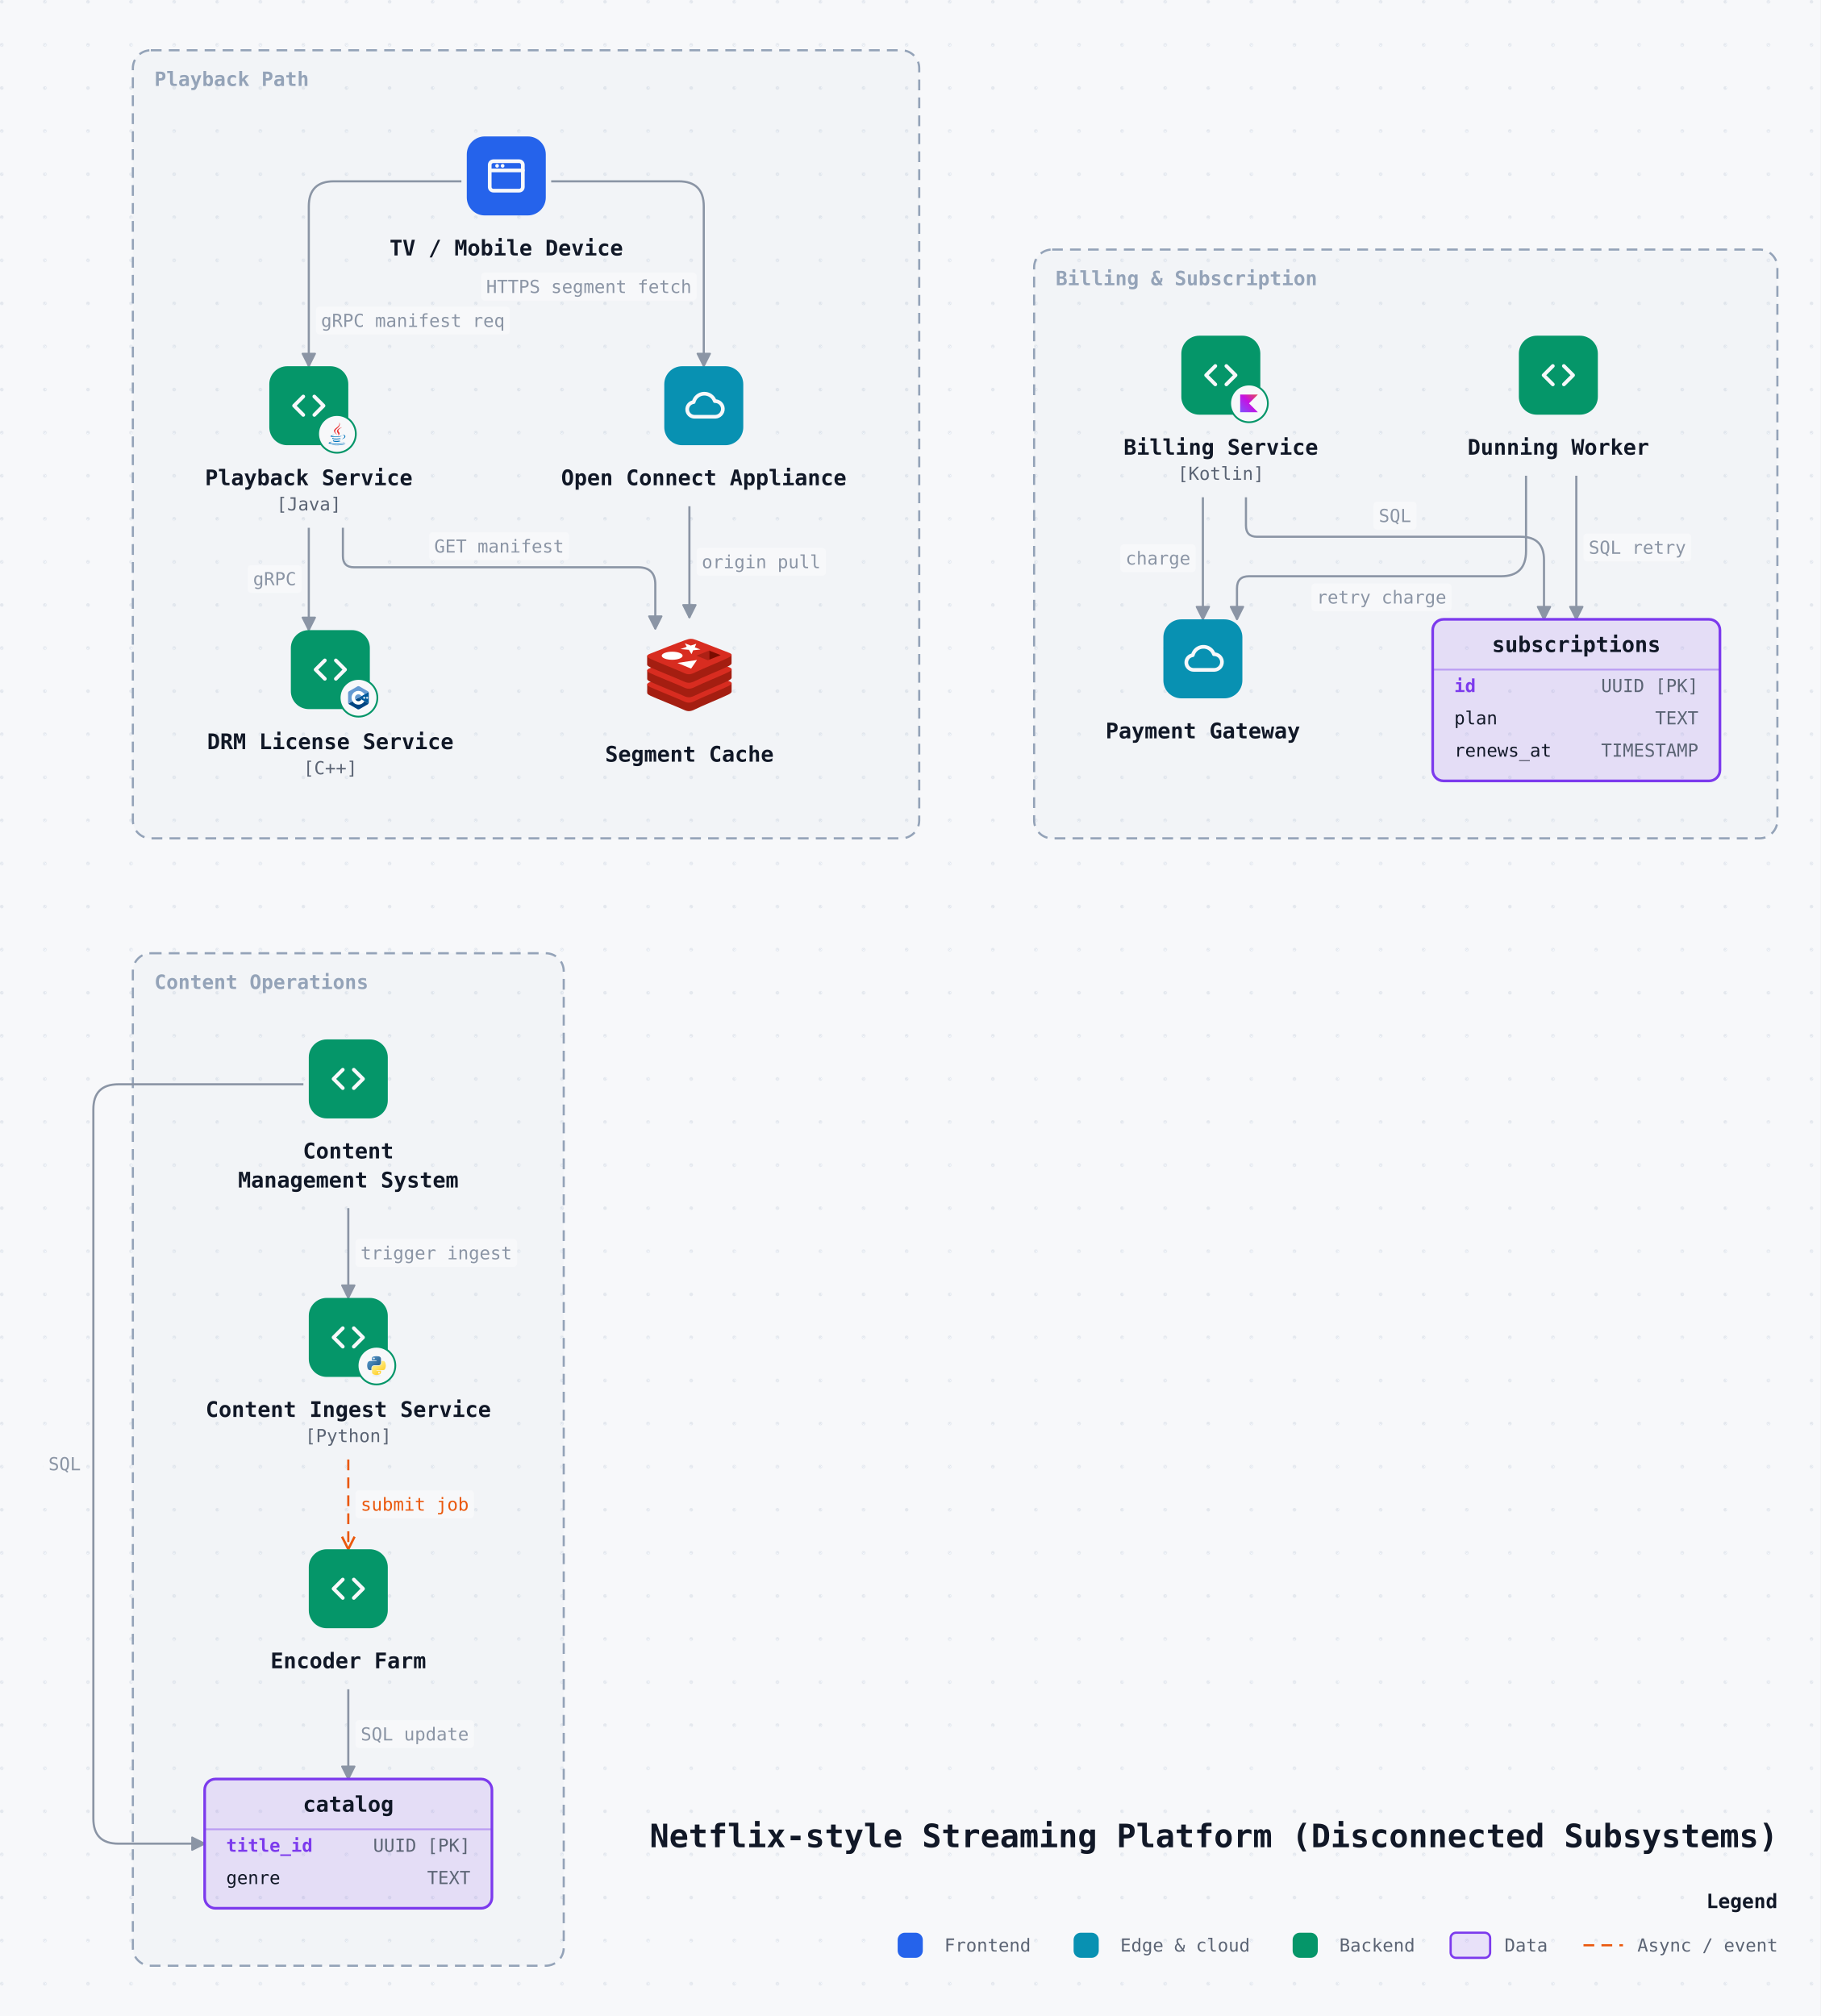
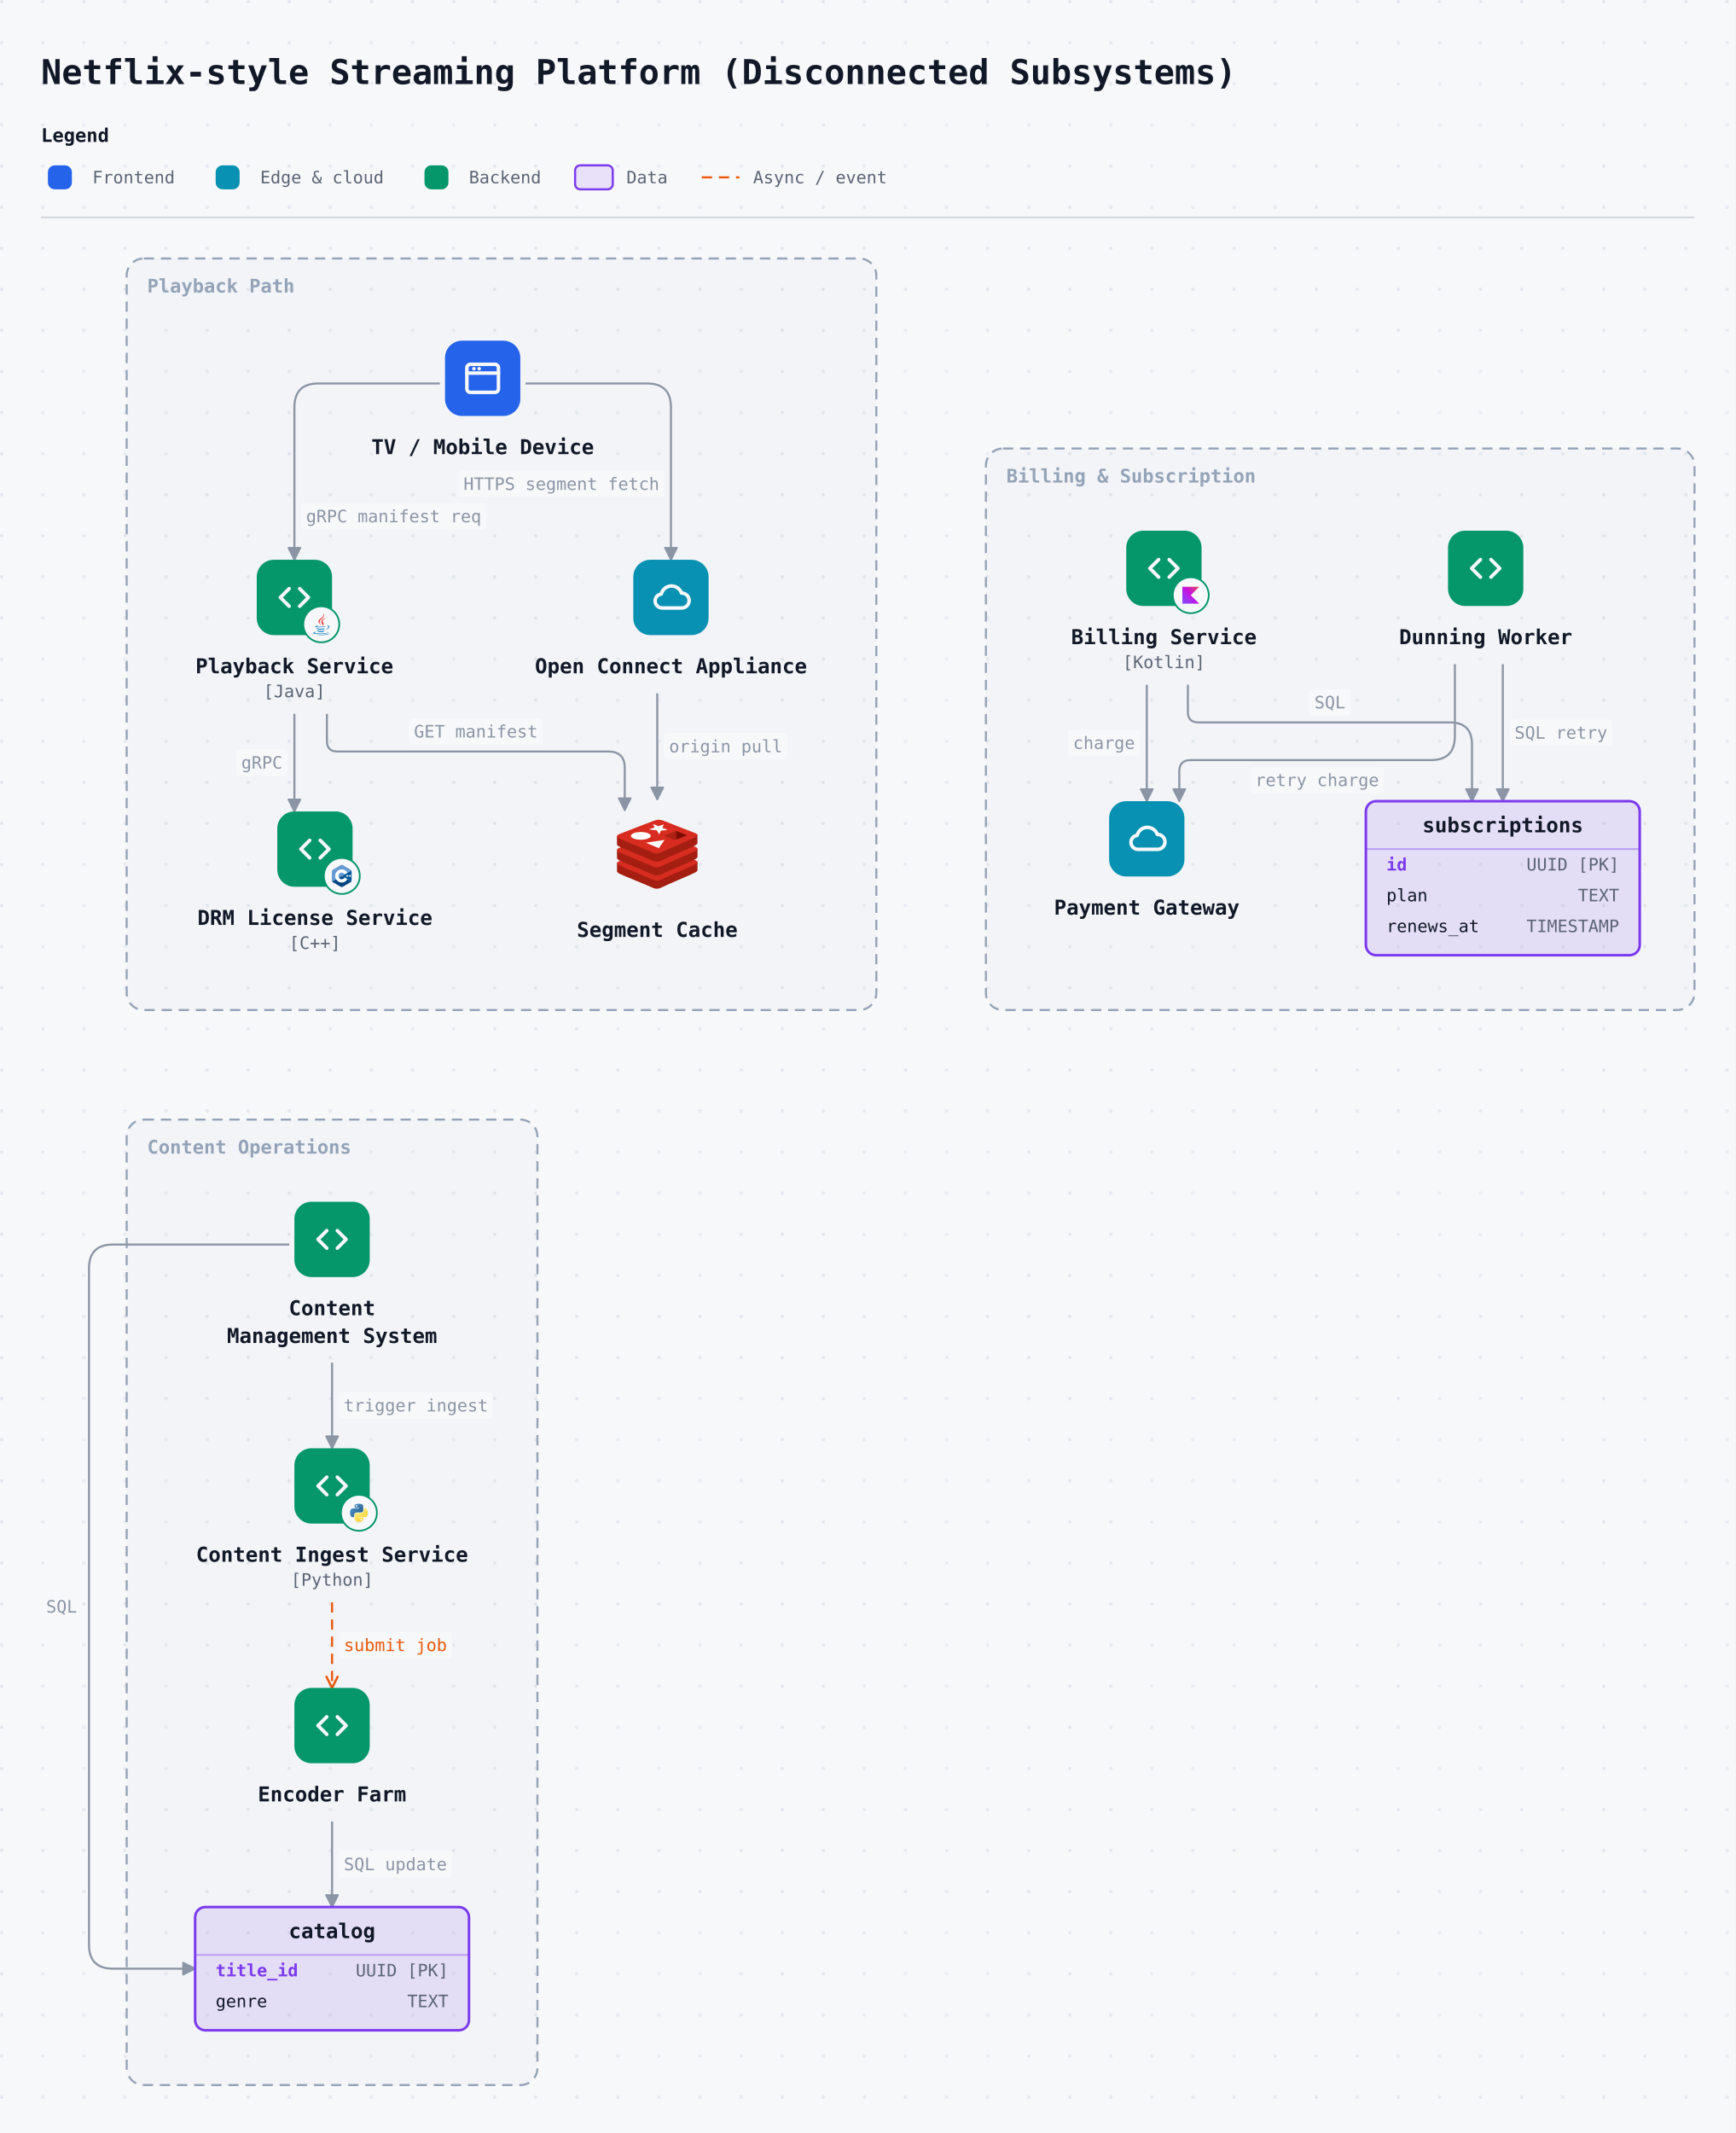
- <svg xmlns="http://www.w3.org/2000/svg" version="1.1" width="1014" height="1123" viewBox="0 0 1014 1123" font-family="JetBrains Mono, ui-monospace, SFMono-Regular, Menlo, Consolas, monospace">
+ <svg xmlns="http://www.w3.org/2000/svg" version="1.1" width="1014" height="1246" viewBox="0 0 1014 1246" font-family="JetBrains Mono, ui-monospace, SFMono-Regular, Menlo, Consolas, monospace">
  <defs>
    <pattern id="canvas-grid" width="24" height="24" patternUnits="userSpaceOnUse">
      <circle cx="1" cy="1" r="1" fill="#e3e7ed" />
    </pattern>
    <marker id="marker-arrow-0" viewBox="-1 -1 9 9" refX="7" refY="3.5" markerWidth="9" markerHeight="9" markerUnits="userSpaceOnUse" orient="auto-start-reverse">
      <path d="M0 0 L7 3.5 L0 7 Z" fill="#8b95a5" stroke="#8b95a5" stroke-width="1" stroke-linejoin="round" />
    </marker>
    <marker id="marker-open-1" viewBox="-1 -1 9 9" refX="7" refY="3.5" markerWidth="9" markerHeight="9" markerUnits="userSpaceOnUse" orient="auto-start-reverse">
      <path d="M0 0 L7 3.5 L0 7" fill="none" stroke="#ea580c" stroke-width="1.3" stroke-linejoin="round" />
    </marker>
  </defs>
  <rect width="100%" height="100%" fill="#f7f8fa" />
  <rect width="100%" height="100%" fill="url(#canvas-grid)" />
-   <text x="990.4" y="1029.0" text-anchor="end" font-size="18" font-weight="bold" fill="#111827">Netflix-style Streaming Platform (Disconnected Subsystems)</text>
-   <rect x="74.0" y="28.0" width="438.0" height="439.0" rx="10.0" fill="#94a3b8" fill-opacity="0.050" stroke="#94a3b8" stroke-width="1.2" stroke-dasharray="6 4" />
-   <text x="86.0" y="47.9" font-size="11" font-weight="bold" fill="#94a3b8">Playback Path</text>
-   <rect x="576.0" y="139.0" width="414.0" height="328.0" rx="10.0" fill="#94a3b8" fill-opacity="0.050" stroke="#94a3b8" stroke-width="1.2" stroke-dasharray="6 4" />
-   <text x="588.0" y="158.9" font-size="11" font-weight="bold" fill="#94a3b8">Billing &amp; Subscription</text>
-   <rect x="74.0" y="531.0" width="240.0" height="564.0" rx="10.0" fill="#94a3b8" fill-opacity="0.050" stroke="#94a3b8" stroke-width="1.2" stroke-dasharray="6 4" />
-   <text x="86.0" y="550.9" font-size="11" font-weight="bold" fill="#94a3b8">Content Operations</text>
-   <path d="M 307.0 101.0 L 378.0 101.0 Q 392.0 101.0 392.0 115.0 L 392.0 204.0" fill="none" stroke="#8b95a5" stroke-width="1.2" marker-end="url(#marker-arrow-0)" />
-   <path d="M 257.0 101.0 L 186.0 101.0 Q 172.0 101.0 172.0 115.0 L 172.0 204.0" fill="none" stroke="#8b95a5" stroke-width="1.2" marker-end="url(#marker-arrow-0)" />
-   <path d="M 172.0 294.0 L 172.0 351.0" fill="none" stroke="#8b95a5" stroke-width="1.2" marker-end="url(#marker-arrow-0)" />
-   <path d="M 191.0 294.0 L 191.0 309.8 Q 191.0 316.0 197.2 316.0 L 355.4 316.0 Q 365.0 316.0 365.0 325.6 L 365.0 350.3" fill="none" stroke="#8b95a5" stroke-width="1.2" marker-end="url(#marker-arrow-0)" />
-   <path d="M 384.0 282.0 L 384.0 344.0" fill="none" stroke="#8b95a5" stroke-width="1.2" marker-end="url(#marker-arrow-0)" />
-   <path d="M 670.0 277.0 L 670.0 345.0" fill="none" stroke="#8b95a5" stroke-width="1.2" marker-end="url(#marker-arrow-0)" />
-   <path d="M 694.0 277.0 L 694.0 292.8 Q 694.0 299.0 700.2 299.0 L 847.1 299.0 Q 860.0 299.0 860.0 311.9 L 860.0 345.0" fill="none" stroke="#8b95a5" stroke-width="1.2" marker-end="url(#marker-arrow-0)" />
-   <path d="M 878.0 265.0 L 878.0 345.0" fill="none" stroke="#8b95a5" stroke-width="1.2" marker-end="url(#marker-arrow-0)" />
-   <path d="M 850.0 265.0 L 850.0 307.0 Q 850.0 321.0 836.0 321.0 L 695.7 321.0 Q 689.0 321.0 689.0 327.7 L 689.0 345.0" fill="none" stroke="#8b95a5" stroke-width="1.2" marker-end="url(#marker-arrow-0)" />
-   <path d="M 194.0 813.0 L 194.0 863.0" fill="none" stroke="#ea580c" stroke-width="1.2" stroke-dasharray="6 4" marker-end="url(#marker-open-1)" />
-   <path d="M 194.0 941.0 L 194.0 991.0" fill="none" stroke="#8b95a5" stroke-width="1.2" marker-end="url(#marker-arrow-0)" />
-   <path d="M 169.0 604.0 L 66.0 604.0 Q 52.0 604.0 52.0 618.0 L 52.0 1013.0 Q 52.0 1027.0 66.0 1027.0 L 114.0 1027.0" fill="none" stroke="#8b95a5" stroke-width="1.2" marker-end="url(#marker-arrow-0)" />
-   <path d="M 194.0 673.0 L 194.0 723.0" fill="none" stroke="#8b95a5" stroke-width="1.2" marker-end="url(#marker-arrow-0)" />
-   <rect x="260.0" y="76.0" width="44.0" height="44.0" rx="10.0" fill="#2563eb" />
-   <svg class="node-tech-icon" x="269.7" y="85.7" width="24.6" height="24.6" viewBox="0 0 24 24" preserveAspectRatio="xMidYMid meet">
+   <text x="24.0" y="49.1" text-anchor="start" font-size="20" font-weight="bold" fill="#111827">Netflix-style Streaming Platform (Disconnected Subsystems)</text>
+   <rect x="74.0" y="151.0" width="438.0" height="439.0" rx="10.0" fill="#94a3b8" fill-opacity="0.050" stroke="#94a3b8" stroke-width="1.2" stroke-dasharray="6 4" />
+   <text x="86.0" y="170.9" font-size="11" font-weight="bold" fill="#94a3b8">Playback Path</text>
+   <rect x="576.0" y="262.0" width="414.0" height="328.0" rx="10.0" fill="#94a3b8" fill-opacity="0.050" stroke="#94a3b8" stroke-width="1.2" stroke-dasharray="6 4" />
+   <text x="588.0" y="281.9" font-size="11" font-weight="bold" fill="#94a3b8">Billing &amp; Subscription</text>
+   <rect x="74.0" y="654.0" width="240.0" height="564.0" rx="10.0" fill="#94a3b8" fill-opacity="0.050" stroke="#94a3b8" stroke-width="1.2" stroke-dasharray="6 4" />
+   <text x="86.0" y="673.9" font-size="11" font-weight="bold" fill="#94a3b8">Content Operations</text>
+   <path d="M 307.0 224.0 L 378.0 224.0 Q 392.0 224.0 392.0 238.0 L 392.0 327.0" fill="none" stroke="#8b95a5" stroke-width="1.2" marker-end="url(#marker-arrow-0)" />
+   <path d="M 257.0 224.0 L 186.0 224.0 Q 172.0 224.0 172.0 238.0 L 172.0 327.0" fill="none" stroke="#8b95a5" stroke-width="1.2" marker-end="url(#marker-arrow-0)" />
+   <path d="M 172.0 417.0 L 172.0 474.0" fill="none" stroke="#8b95a5" stroke-width="1.2" marker-end="url(#marker-arrow-0)" />
+   <path d="M 191.0 417.0 L 191.0 432.8 Q 191.0 439.0 197.2 439.0 L 355.4 439.0 Q 365.0 439.0 365.0 448.6 L 365.0 473.3" fill="none" stroke="#8b95a5" stroke-width="1.2" marker-end="url(#marker-arrow-0)" />
+   <path d="M 384.0 405.0 L 384.0 467.0" fill="none" stroke="#8b95a5" stroke-width="1.2" marker-end="url(#marker-arrow-0)" />
+   <path d="M 670.0 400.0 L 670.0 468.0" fill="none" stroke="#8b95a5" stroke-width="1.2" marker-end="url(#marker-arrow-0)" />
+   <path d="M 694.0 400.0 L 694.0 415.8 Q 694.0 422.0 700.2 422.0 L 847.1 422.0 Q 860.0 422.0 860.0 434.9 L 860.0 468.0" fill="none" stroke="#8b95a5" stroke-width="1.2" marker-end="url(#marker-arrow-0)" />
+   <path d="M 878.0 388.0 L 878.0 468.0" fill="none" stroke="#8b95a5" stroke-width="1.2" marker-end="url(#marker-arrow-0)" />
+   <path d="M 850.0 388.0 L 850.0 430.0 Q 850.0 444.0 836.0 444.0 L 695.7 444.0 Q 689.0 444.0 689.0 450.7 L 689.0 468.0" fill="none" stroke="#8b95a5" stroke-width="1.2" marker-end="url(#marker-arrow-0)" />
+   <path d="M 194.0 936.0 L 194.0 986.0" fill="none" stroke="#ea580c" stroke-width="1.2" stroke-dasharray="6 4" marker-end="url(#marker-open-1)" />
+   <path d="M 194.0 1064.0 L 194.0 1114.0" fill="none" stroke="#8b95a5" stroke-width="1.2" marker-end="url(#marker-arrow-0)" />
+   <path d="M 169.0 727.0 L 66.0 727.0 Q 52.0 727.0 52.0 741.0 L 52.0 1136.0 Q 52.0 1150.0 66.0 1150.0 L 114.0 1150.0" fill="none" stroke="#8b95a5" stroke-width="1.2" marker-end="url(#marker-arrow-0)" />
+   <path d="M 194.0 796.0 L 194.0 846.0" fill="none" stroke="#8b95a5" stroke-width="1.2" marker-end="url(#marker-arrow-0)" />
+   <rect x="260.0" y="199.0" width="44.0" height="44.0" rx="10.0" fill="#2563eb" />
+   <svg class="node-tech-icon" x="269.7" y="208.7" width="24.6" height="24.6" viewBox="0 0 24 24" preserveAspectRatio="xMidYMid meet">
    <g fill="none" stroke-width="2" stroke-linecap="round" stroke-linejoin="round" stroke="#f7f8fa">
      <rect x="3" y="4" width="18" height="16" rx="2" />
      <path d="M3 9h18M7 6.5h.01M10 6.5h.01" />
    </g>
  </svg>
-   <text x="282.0" y="142.3" text-anchor="middle" font-size="12" font-weight="bold" fill="#111827">
+   <text x="282.0" y="265.3" text-anchor="middle" font-size="12" font-weight="bold" fill="#111827">
    <tspan>TV / Mobile Device</tspan>
  </text>
-   <rect x="370.0" y="204.0" width="44.0" height="44.0" rx="10.0" fill="#0891b2" />
-   <svg class="node-tech-icon" x="379.7" y="213.7" width="24.6" height="24.6" viewBox="0 0 24 24" preserveAspectRatio="xMidYMid meet">
+   <rect x="370.0" y="327.0" width="44.0" height="44.0" rx="10.0" fill="#0891b2" />
+   <svg class="node-tech-icon" x="379.7" y="336.7" width="24.6" height="24.6" viewBox="0 0 24 24" preserveAspectRatio="xMidYMid meet">
    <g fill="none" stroke-width="2" stroke-linecap="round" stroke-linejoin="round" stroke="#f7f8fa">
      <path d="M7 18a4 4 0 0 1-.5-7.97A6 6 0 0 1 18 9.5a4.25 4.25 0 0 1 .25 8.5H7z" />
    </g>
  </svg>
-   <text x="392.0" y="270.3" text-anchor="middle" font-size="12" font-weight="bold" fill="#111827">
+   <text x="392.0" y="393.3" text-anchor="middle" font-size="12" font-weight="bold" fill="#111827">
    <tspan>Open Connect Appliance</tspan>
  </text>
-   <rect x="150.0" y="204.0" width="44.0" height="44.0" rx="10.0" fill="#059669" />
-   <svg class="node-tech-icon" x="159.7" y="213.7" width="24.6" height="24.6" viewBox="0 0 24 24" preserveAspectRatio="xMidYMid meet">
-     <g fill="none" stroke-width="2" stroke-linecap="round" stroke-linejoin="round" stroke="#f7f8fa">
-       <path d="M9 7l-5 5 5 5M15 7l5 5-5 5" />
-     </g>
-   </svg>
-   <circle cx="187.7" cy="241.7" r="10.5" fill="#f7f8fa" stroke="#059669" stroke-width="1" />
-   <svg class="node-tech-icon" x="181.2" y="235.2" width="13.0" height="13.0" viewBox="0 0 128 128" preserveAspectRatio="xMidYMid meet">
+   <rect x="150.0" y="327.0" width="44.0" height="44.0" rx="10.0" fill="#059669" />
+   <svg class="node-tech-icon" x="159.7" y="336.7" width="24.6" height="24.6" viewBox="0 0 24 24" preserveAspectRatio="xMidYMid meet">
+     <g fill="none" stroke-width="2" stroke-linecap="round" stroke-linejoin="round" stroke="#f7f8fa">
+       <path d="M9 7l-5 5 5 5M15 7l5 5-5 5" />
+     </g>
+   </svg>
+   <circle cx="187.7" cy="364.7" r="10.5" fill="#f7f8fa" stroke="#059669" stroke-width="1" />
+   <svg class="node-tech-icon" x="181.2" y="358.2" width="13.0" height="13.0" viewBox="0 0 128 128" preserveAspectRatio="xMidYMid meet">
    <path fill="#0074BD" d="M47.617 98.12s-4.767 2.774 3.397 3.71c9.892 1.13 14.947.968 25.845-1.092 0 0 2.871 1.795 6.873 3.351-24.439 10.47-55.308-.607-36.115-5.969zm-2.988-13.665s-5.348 3.959 2.823 4.805c10.567 1.091 18.91 1.18 33.354-1.6 0 0 1.993 2.025 5.132 3.131-29.542 8.64-62.446.68-41.309-6.336z" />
    <path fill="#EA2D2E" d="M69.802 61.271c6.025 6.935-1.58 13.17-1.58 13.17s15.289-7.891 8.269-17.777c-6.559-9.215-11.587-13.792 15.635-29.58 0 .001-42.731 10.67-22.324 34.187z" />
    <path fill="#0074BD" d="M102.123 108.229s3.529 2.91-3.888 5.159c-14.102 4.272-58.706 5.56-71.094.171-4.451-1.938 3.899-4.625 6.526-5.192 2.739-.593 4.303-.485 4.303-.485-4.953-3.487-32.013 6.85-13.743 9.815 49.821 8.076 90.817-3.637 77.896-9.468zM49.912 70.294s-22.686 5.389-8.033 7.348c6.188.828 18.518.638 30.011-.326 9.39-.789 18.813-2.474 18.813-2.474s-3.308 1.419-5.704 3.053c-23.042 6.061-67.544 3.238-54.731-2.958 10.832-5.239 19.644-4.643 19.644-4.643zm40.697 22.747c23.421-12.167 12.591-23.86 5.032-22.285-1.848.385-2.677.72-2.677.72s.688-1.079 2-1.543c14.953-5.255 26.451 15.503-4.823 23.725 0-.002.359-.327.468-.617z" />
    <path fill="#EA2D2E" d="M76.491 1.587S89.459 14.563 64.188 34.51c-20.266 16.006-4.621 25.13-.007 35.559-11.831-10.673-20.509-20.07-14.688-28.815C58.041 28.42 81.722 22.195 76.491 1.587z" />
    <path fill="#0074BD" d="M52.214 126.021c22.476 1.437 57-.8 57.817-11.436 0 0-1.571 4.032-18.577 7.231-19.186 3.612-42.854 3.191-56.887.874 0 .001 2.875 2.381 17.647 3.331z" />
  </svg>
-   <text x="172.0" y="270.3" text-anchor="middle" font-size="12" font-weight="bold" fill="#111827">
+   <text x="172.0" y="393.3" text-anchor="middle" font-size="12" font-weight="bold" fill="#111827">
    <tspan>Playback Service</tspan>
  </text>
-   <text x="172.0" y="284.3" text-anchor="middle" font-size="10" fill="#5b6474">[Java]</text>
-   <rect x="162.0" y="351.0" width="44.0" height="44.0" rx="10.0" fill="#059669" />
-   <svg class="node-tech-icon" x="171.7" y="360.7" width="24.6" height="24.6" viewBox="0 0 24 24" preserveAspectRatio="xMidYMid meet">
-     <g fill="none" stroke-width="2" stroke-linecap="round" stroke-linejoin="round" stroke="#f7f8fa">
-       <path d="M9 7l-5 5 5 5M15 7l5 5-5 5" />
-     </g>
-   </svg>
-   <circle cx="199.7" cy="388.7" r="10.5" fill="#f7f8fa" stroke="#059669" stroke-width="1" />
-   <svg class="node-tech-icon" x="193.2" y="382.2" width="13.0" height="13.0" viewBox="0 0 128 128" preserveAspectRatio="xMidYMid meet">
+   <text x="172.0" y="407.3" text-anchor="middle" font-size="10" fill="#5b6474">[Java]</text>
+   <rect x="162.0" y="474.0" width="44.0" height="44.0" rx="10.0" fill="#059669" />
+   <svg class="node-tech-icon" x="171.7" y="483.7" width="24.6" height="24.6" viewBox="0 0 24 24" preserveAspectRatio="xMidYMid meet">
+     <g fill="none" stroke-width="2" stroke-linecap="round" stroke-linejoin="round" stroke="#f7f8fa">
+       <path d="M9 7l-5 5 5 5M15 7l5 5-5 5" />
+     </g>
+   </svg>
+   <circle cx="199.7" cy="511.7" r="10.5" fill="#f7f8fa" stroke="#059669" stroke-width="1" />
+   <svg class="node-tech-icon" x="193.2" y="505.2" width="13.0" height="13.0" viewBox="0 0 128 128" preserveAspectRatio="xMidYMid meet">
    <path fill="#00599c" d="M118.766 95.82c.89-1.543 1.441-3.28 1.441-4.843V36.78c0-1.558-.55-3.297-1.441-4.84l-55.32 31.94Zm0 0" />
    <path fill="#004482" d="m68.36 126.586 46.933-27.094c1.352-.781 2.582-2.129 3.473-3.672l-55.32-31.94L8.12 95.82c.89 1.543 2.121 2.89 3.473 3.672l46.933 27.094c2.703 1.562 7.13 1.562 9.832 0Zm0 0" />
    <path fill="#659ad2" d="M118.766 31.941c-.891-1.546-2.121-2.894-3.473-3.671L68.359 1.172c-2.703-1.563-7.129-1.563-9.832 0L11.594 28.27C8.89 29.828 6.68 33.66 6.68 36.78v54.196c0 1.562.55 3.3 1.441 4.843L63.445 63.88Zm0 0" />
    <path fill="#fff" d="M63.445 26.035c-20.867 0-37.843 16.977-37.843 37.844s16.976 37.844 37.843 37.844c13.465 0 26.024-7.247 32.77-18.91L79.84 73.335c-3.38 5.84-9.66 9.465-16.395 9.465-10.433 0-18.922-8.488-18.922-18.922 0-10.434 8.49-18.922 18.922-18.922 6.73 0 13.017 3.629 16.39 9.465l16.38-9.477c-6.75-11.664-19.305-18.91-32.77-18.91zM92.88 57.57v4.207h-4.207v4.203h4.207v4.207h4.203V65.98h4.203v-4.203h-4.203V57.57H92.88zm15.766 0v4.207h-4.204v4.203h4.204v4.207h4.207V65.98h4.203v-4.203h-4.203V57.57h-4.207z" />
  </svg>
-   <text x="184.0" y="417.3" text-anchor="middle" font-size="12" font-weight="bold" fill="#111827">
+   <text x="184.0" y="540.3" text-anchor="middle" font-size="12" font-weight="bold" fill="#111827">
    <tspan>DRM License Service</tspan>
  </text>
-   <text x="184.0" y="431.3" text-anchor="middle" font-size="10" fill="#5b6474">[C++]</text>
-   <svg class="node-tech-icon" x="360.0" y="352.0" width="48.0" height="48.0" viewBox="0 0 128 128" preserveAspectRatio="xMidYMid meet">
+   <text x="184.0" y="554.3" text-anchor="middle" font-size="10" fill="#5b6474">[C++]</text>
+   <svg class="node-tech-icon" x="360.0" y="475.0" width="48.0" height="48.0" viewBox="0 0 128 128" preserveAspectRatio="xMidYMid meet">
    <path fill="#A41E11" d="M121.8 93.1c-6.7 3.5-41.4 17.7-48.8 21.6-7.4 3.9-11.5 3.8-17.3 1S13 98.1 6.3 94.9c-3.3-1.6-5-2.9-5-4.2V78s48-10.5 55.8-13.2c7.8-2.8 10.4-2.9 17-.5s46.1 9.5 52.6 11.9v12.5c0 1.3-1.5 2.7-4.9 4.4z" />
    <path fill="#D82C20" d="M121.8 80.5C115.1 84 80.4 98.2 73 102.1c-7.4 3.9-11.5 3.8-17.3 1-5.8-2.8-42.7-17.7-49.4-20.9C-.3 79-.5 76.8 6 74.3c6.5-2.6 43.2-17 51-19.7 7.8-2.8 10.4-2.9 17-.5s41.1 16.1 47.6 18.5c6.7 2.4 6.9 4.4.2 7.9z" />
    <path fill="#A41E11" d="M121.8 72.5C115.1 76 80.4 90.2 73 94.1c-7.4 3.8-11.5 3.8-17.3 1C49.9 92.3 13 77.4 6.3 74.2c-3.3-1.6-5-2.9-5-4.2V57.3s48-10.5 55.8-13.2c7.8-2.8 10.4-2.9 17-.5s46.1 9.5 52.6 11.9V68c0 1.3-1.5 2.7-4.9 4.5z" />
    <path fill="#D82C20" d="M121.8 59.8c-6.7 3.5-41.4 17.7-48.8 21.6-7.4 3.8-11.5 3.8-17.3 1C49.9 79.6 13 64.7 6.3 61.5s-6.8-5.4-.3-7.9c6.5-2.6 43.2-17 51-19.7 7.8-2.8 10.4-2.9 17-.5s41.1 16.1 47.6 18.5c6.7 2.4 6.9 4.4.2 7.9z" />
    <path fill="#A41E11" d="M121.8 51c-6.7 3.5-41.4 17.7-48.8 21.6-7.4 3.8-11.5 3.8-17.3 1C49.9 70.9 13 56 6.3 52.8c-3.3-1.6-5.1-2.9-5.1-4.2V35.9s48-10.5 55.8-13.2c7.8-2.8 10.4-2.9 17-.5s46.1 9.5 52.6 11.9v12.5c.1 1.3-1.4 2.6-4.8 4.4z" />
    <path fill="#D82C20" d="M121.8 38.3C115.1 41.8 80.4 56 73 59.9c-7.4 3.8-11.5 3.8-17.3 1S13 43.3 6.3 40.1s-6.8-5.4-.3-7.9c6.5-2.6 43.2-17 51-19.7 7.8-2.8 10.4-2.9 17-.5s41.1 16.1 47.6 18.5c6.7 2.4 6.9 4.4.2 7.8z" />
    <path fill="#fff" d="M80.4 26.1l-10.8 1.2-2.5 5.8-3.9-6.5-12.5-1.1 9.3-3.4-2.8-5.2 8.8 3.4 8.2-2.7L72 23zM66.5 54.5l-20.3-8.4 29.1-4.4z" />
    <ellipse fill="#fff" cx="38.4" cy="35.4" rx="15.5" ry="6" />
    <path fill="#7A0C00" d="M93.3 27.7l17.2 6.8-17.2 6.8z" />
    <path fill="#AD2115" d="M74.3 35.3l19-7.6v13.6l-1.9.8z" />
  </svg>
-   <text x="384.0" y="424.3" text-anchor="middle" font-size="12" font-weight="bold" fill="#111827">
+   <text x="384.0" y="547.3" text-anchor="middle" font-size="12" font-weight="bold" fill="#111827">
    <tspan>Segment Cache</tspan>
  </text>
-   <rect x="658.0" y="187.0" width="44.0" height="44.0" rx="10.0" fill="#059669" />
-   <svg class="node-tech-icon" x="667.7" y="196.7" width="24.6" height="24.6" viewBox="0 0 24 24" preserveAspectRatio="xMidYMid meet">
-     <g fill="none" stroke-width="2" stroke-linecap="round" stroke-linejoin="round" stroke="#f7f8fa">
-       <path d="M9 7l-5 5 5 5M15 7l5 5-5 5" />
-     </g>
-   </svg>
-   <circle cx="695.7" cy="224.7" r="10.5" fill="#f7f8fa" stroke="#059669" stroke-width="1" />
-   <svg class="node-tech-icon" x="689.2" y="218.2" width="13.0" height="13.0" viewBox="0 0 128 128" preserveAspectRatio="xMidYMid meet">
+   <rect x="658.0" y="310.0" width="44.0" height="44.0" rx="10.0" fill="#059669" />
+   <svg class="node-tech-icon" x="667.7" y="319.7" width="24.6" height="24.6" viewBox="0 0 24 24" preserveAspectRatio="xMidYMid meet">
+     <g fill="none" stroke-width="2" stroke-linecap="round" stroke-linejoin="round" stroke="#f7f8fa">
+       <path d="M9 7l-5 5 5 5M15 7l5 5-5 5" />
+     </g>
+   </svg>
+   <circle cx="695.7" cy="347.7" r="10.5" fill="#f7f8fa" stroke="#059669" stroke-width="1" />
+   <svg class="node-tech-icon" x="689.2" y="341.2" width="13.0" height="13.0" viewBox="0 0 128 128" preserveAspectRatio="xMidYMid meet">
    <defs>
      <linearGradient id="n6b-a" x1="500.003" x2="-.097" y1="579.106" y2="1079.206" gradientTransform="translate(15.534 -96.774) scale(.1939)" gradientUnits="userSpaceOnUse">
        <stop offset=".003" stop-color="#e44857" />
        <stop offset=".469" stop-color="#c711e1" />
        <stop offset="1" stop-color="#7f52ff" />
      </linearGradient>
    </defs>
    <path fill="url(#n6b-a)" d="M112.484 112.484H15.516V15.516h96.968L64 64Zm0 0" />
  </svg>
-   <text x="680.0" y="253.3" text-anchor="middle" font-size="12" font-weight="bold" fill="#111827">
+   <text x="680.0" y="376.3" text-anchor="middle" font-size="12" font-weight="bold" fill="#111827">
    <tspan>Billing Service</tspan>
  </text>
-   <text x="680.0" y="267.3" text-anchor="middle" font-size="10" fill="#5b6474">[Kotlin]</text>
-   <rect x="648.0" y="345.0" width="44.0" height="44.0" rx="10.0" fill="#0891b2" />
-   <svg class="node-tech-icon" x="657.7" y="354.7" width="24.6" height="24.6" viewBox="0 0 24 24" preserveAspectRatio="xMidYMid meet">
+   <text x="680.0" y="390.3" text-anchor="middle" font-size="10" fill="#5b6474">[Kotlin]</text>
+   <rect x="648.0" y="468.0" width="44.0" height="44.0" rx="10.0" fill="#0891b2" />
+   <svg class="node-tech-icon" x="657.7" y="477.7" width="24.6" height="24.6" viewBox="0 0 24 24" preserveAspectRatio="xMidYMid meet">
    <g fill="none" stroke-width="2" stroke-linecap="round" stroke-linejoin="round" stroke="#f7f8fa">
      <path d="M7 18a4 4 0 0 1-.5-7.97A6 6 0 0 1 18 9.5a4.25 4.25 0 0 1 .25 8.5H7z" />
    </g>
  </svg>
-   <text x="670.0" y="411.3" text-anchor="middle" font-size="12" font-weight="bold" fill="#111827">
+   <text x="670.0" y="534.3" text-anchor="middle" font-size="12" font-weight="bold" fill="#111827">
    <tspan>Payment Gateway</tspan>
  </text>
-   <rect fill="#7c3aed" fill-opacity="0.122" stroke="#7c3aed" stroke-width="1.5" x="798.0" y="345.0" width="160.0" height="90.0" rx="6.0" />
-   <text x="878.0" y="363.2" text-anchor="middle" font-size="12" font-weight="bold" fill="#111827">subscriptions</text>
-   <line x1="798.0" y1="373.0" x2="958.0" y2="373.0" stroke="#7c3aed" stroke-opacity="0.4" />
-   <text x="810.0" y="385.5" text-anchor="start" font-family="JetBrains Mono, ui-monospace, Menlo, monospace" font-size="10" fill="#7c3aed" font-weight="bold">id</text>
-   <text x="946.0" y="385.5" text-anchor="end" font-family="JetBrains Mono, ui-monospace, Menlo, monospace" font-size="10" fill="#5b6474">UUID [PK]</text>
-   <text x="810.0" y="403.5" text-anchor="start" font-family="JetBrains Mono, ui-monospace, Menlo, monospace" font-size="10" fill="#111827">plan</text>
-   <text x="946.0" y="403.5" text-anchor="end" font-family="JetBrains Mono, ui-monospace, Menlo, monospace" font-size="10" fill="#5b6474">TEXT</text>
-   <text x="810.0" y="421.5" text-anchor="start" font-family="JetBrains Mono, ui-monospace, Menlo, monospace" font-size="10" fill="#111827">renews_at</text>
-   <text x="946.0" y="421.5" text-anchor="end" font-family="JetBrains Mono, ui-monospace, Menlo, monospace" font-size="10" fill="#5b6474">TIMESTAMP</text>
-   <rect x="846.0" y="187.0" width="44.0" height="44.0" rx="10.0" fill="#059669" />
-   <svg class="node-tech-icon" x="855.7" y="196.7" width="24.6" height="24.6" viewBox="0 0 24 24" preserveAspectRatio="xMidYMid meet">
-     <g fill="none" stroke-width="2" stroke-linecap="round" stroke-linejoin="round" stroke="#f7f8fa">
-       <path d="M9 7l-5 5 5 5M15 7l5 5-5 5" />
-     </g>
-   </svg>
-   <text x="868.0" y="253.3" text-anchor="middle" font-size="12" font-weight="bold" fill="#111827">
+   <rect fill="#7c3aed" fill-opacity="0.122" stroke="#7c3aed" stroke-width="1.5" x="798.0" y="468.0" width="160.0" height="90.0" rx="6.0" />
+   <text x="878.0" y="486.2" text-anchor="middle" font-size="12" font-weight="bold" fill="#111827">subscriptions</text>
+   <line x1="798.0" y1="496.0" x2="958.0" y2="496.0" stroke="#7c3aed" stroke-opacity="0.4" />
+   <text x="810.0" y="508.5" text-anchor="start" font-family="JetBrains Mono, ui-monospace, Menlo, monospace" font-size="10" fill="#7c3aed" font-weight="bold">id</text>
+   <text x="946.0" y="508.5" text-anchor="end" font-family="JetBrains Mono, ui-monospace, Menlo, monospace" font-size="10" fill="#5b6474">UUID [PK]</text>
+   <text x="810.0" y="526.5" text-anchor="start" font-family="JetBrains Mono, ui-monospace, Menlo, monospace" font-size="10" fill="#111827">plan</text>
+   <text x="946.0" y="526.5" text-anchor="end" font-family="JetBrains Mono, ui-monospace, Menlo, monospace" font-size="10" fill="#5b6474">TEXT</text>
+   <text x="810.0" y="544.5" text-anchor="start" font-family="JetBrains Mono, ui-monospace, Menlo, monospace" font-size="10" fill="#111827">renews_at</text>
+   <text x="946.0" y="544.5" text-anchor="end" font-family="JetBrains Mono, ui-monospace, Menlo, monospace" font-size="10" fill="#5b6474">TIMESTAMP</text>
+   <rect x="846.0" y="310.0" width="44.0" height="44.0" rx="10.0" fill="#059669" />
+   <svg class="node-tech-icon" x="855.7" y="319.7" width="24.6" height="24.6" viewBox="0 0 24 24" preserveAspectRatio="xMidYMid meet">
+     <g fill="none" stroke-width="2" stroke-linecap="round" stroke-linejoin="round" stroke="#f7f8fa">
+       <path d="M9 7l-5 5 5 5M15 7l5 5-5 5" />
+     </g>
+   </svg>
+   <text x="868.0" y="376.3" text-anchor="middle" font-size="12" font-weight="bold" fill="#111827">
    <tspan>Dunning Worker</tspan>
  </text>
-   <rect x="172.0" y="723.0" width="44.0" height="44.0" rx="10.0" fill="#059669" />
-   <svg class="node-tech-icon" x="181.7" y="732.7" width="24.6" height="24.6" viewBox="0 0 24 24" preserveAspectRatio="xMidYMid meet">
-     <g fill="none" stroke-width="2" stroke-linecap="round" stroke-linejoin="round" stroke="#f7f8fa">
-       <path d="M9 7l-5 5 5 5M15 7l5 5-5 5" />
-     </g>
-   </svg>
-   <circle cx="209.7" cy="760.7" r="10.5" fill="#f7f8fa" stroke="#059669" stroke-width="1" />
-   <svg class="node-tech-icon" x="203.2" y="754.2" width="13.0" height="13.0" viewBox="0 0 128 128" preserveAspectRatio="xMidYMid meet">
+   <rect x="172.0" y="846.0" width="44.0" height="44.0" rx="10.0" fill="#059669" />
+   <svg class="node-tech-icon" x="181.7" y="855.7" width="24.6" height="24.6" viewBox="0 0 24 24" preserveAspectRatio="xMidYMid meet">
+     <g fill="none" stroke-width="2" stroke-linecap="round" stroke-linejoin="round" stroke="#f7f8fa">
+       <path d="M9 7l-5 5 5 5M15 7l5 5-5 5" />
+     </g>
+   </svg>
+   <circle cx="209.7" cy="883.7" r="10.5" fill="#f7f8fa" stroke="#059669" stroke-width="1" />
+   <svg class="node-tech-icon" x="203.2" y="877.2" width="13.0" height="13.0" viewBox="0 0 128 128" preserveAspectRatio="xMidYMid meet">
    <linearGradient id="n10b-python-original-a" gradientUnits="userSpaceOnUse" x1="70.252" y1="1237.476" x2="170.659" y2="1151.089" gradientTransform="matrix(.563 0 0 -.568 -29.215 707.817)">
      <stop offset="0" stop-color="#5A9FD4" />
      <stop offset="1" stop-color="#306998" />
    </linearGradient>
    <linearGradient id="n10b-python-original-b" gradientUnits="userSpaceOnUse" x1="209.474" y1="1098.811" x2="173.62" y2="1149.537" gradientTransform="matrix(.563 0 0 -.568 -29.215 707.817)">
      <stop offset="0" stop-color="#FFD43B" />
      <stop offset="1" stop-color="#FFE873" />
    </linearGradient>
    <path fill="url(#n10b-python-original-a)" d="M63.391 1.988c-4.222.02-8.252.379-11.8 1.007-10.45 1.846-12.346 5.71-12.346 12.837v9.411h24.693v3.137H29.977c-7.176 0-13.46 4.313-15.426 12.521-2.268 9.405-2.368 15.275 0 25.096 1.755 7.311 5.947 12.519 13.124 12.519h8.491V67.234c0-8.151 7.051-15.34 15.426-15.34h24.665c6.866 0 12.346-5.654 12.346-12.548V15.833c0-6.693-5.646-11.72-12.346-12.837-4.244-.706-8.645-1.027-12.866-1.008zM50.037 9.557c2.55 0 4.634 2.117 4.634 4.721 0 2.593-2.083 4.69-4.634 4.69-2.56 0-4.633-2.097-4.633-4.69-.001-2.604 2.073-4.721 4.633-4.721z" transform="translate(0 10.26)" />
    <path fill="url(#n10b-python-original-b)" d="M91.682 28.38v10.966c0 8.5-7.208 15.655-15.426 15.655H51.591c-6.756 0-12.346 5.783-12.346 12.549v23.515c0 6.691 5.818 10.628 12.346 12.547 7.816 2.297 15.312 2.713 24.665 0 6.216-1.801 12.346-5.423 12.346-12.547v-9.412H63.938v-3.138h37.012c7.176 0 9.852-5.005 12.348-12.519 2.578-7.735 2.467-15.174 0-25.096-1.774-7.145-5.161-12.521-12.348-12.521h-9.268zM77.809 87.927c2.561 0 4.634 2.097 4.634 4.692 0 2.602-2.074 4.719-4.634 4.719-2.55 0-4.633-2.117-4.633-4.719 0-2.595 2.083-4.692 4.633-4.692z" transform="translate(0 10.26)" />
    <radialGradient id="n10b-python-original-c" cx="1825.678" cy="444.45" r="26.743" gradientTransform="matrix(0 -.24 -1.055 0 532.979 557.576)" gradientUnits="userSpaceOnUse">
      <stop offset="0" stop-color="#B8B8B8" stop-opacity=".498" />
      <stop offset="1" stop-color="#7F7F7F" stop-opacity="0" />
    </radialGradient>
    <path opacity=".444" fill="url(#n10b-python-original-c)" d="M97.309 119.597c0 3.543-14.816 6.416-33.091 6.416-18.276 0-33.092-2.873-33.092-6.416 0-3.544 14.815-6.417 33.092-6.417 18.275 0 33.091 2.872 33.091 6.417z" />
  </svg>
-   <text x="194.0" y="789.3" text-anchor="middle" font-size="12" font-weight="bold" fill="#111827">
+   <text x="194.0" y="912.3" text-anchor="middle" font-size="12" font-weight="bold" fill="#111827">
    <tspan>Content Ingest Service</tspan>
  </text>
-   <text x="194.0" y="803.3" text-anchor="middle" font-size="10" fill="#5b6474">[Python]</text>
-   <rect x="172.0" y="863.0" width="44.0" height="44.0" rx="10.0" fill="#059669" />
-   <svg class="node-tech-icon" x="181.7" y="872.7" width="24.6" height="24.6" viewBox="0 0 24 24" preserveAspectRatio="xMidYMid meet">
-     <g fill="none" stroke-width="2" stroke-linecap="round" stroke-linejoin="round" stroke="#f7f8fa">
-       <path d="M9 7l-5 5 5 5M15 7l5 5-5 5" />
-     </g>
-   </svg>
-   <text x="194.0" y="929.3" text-anchor="middle" font-size="12" font-weight="bold" fill="#111827">
+   <text x="194.0" y="926.3" text-anchor="middle" font-size="10" fill="#5b6474">[Python]</text>
+   <rect x="172.0" y="986.0" width="44.0" height="44.0" rx="10.0" fill="#059669" />
+   <svg class="node-tech-icon" x="181.7" y="995.7" width="24.6" height="24.6" viewBox="0 0 24 24" preserveAspectRatio="xMidYMid meet">
+     <g fill="none" stroke-width="2" stroke-linecap="round" stroke-linejoin="round" stroke="#f7f8fa">
+       <path d="M9 7l-5 5 5 5M15 7l5 5-5 5" />
+     </g>
+   </svg>
+   <text x="194.0" y="1052.3" text-anchor="middle" font-size="12" font-weight="bold" fill="#111827">
    <tspan>Encoder Farm</tspan>
  </text>
-   <rect fill="#7c3aed" fill-opacity="0.122" stroke="#7c3aed" stroke-width="1.5" x="114.0" y="991.0" width="160.0" height="72.0" rx="6.0" />
-   <text x="194.0" y="1009.2" text-anchor="middle" font-size="12" font-weight="bold" fill="#111827">catalog</text>
-   <line x1="114.0" y1="1019.0" x2="274.0" y2="1019.0" stroke="#7c3aed" stroke-opacity="0.4" />
-   <text x="126.0" y="1031.5" text-anchor="start" font-family="JetBrains Mono, ui-monospace, Menlo, monospace" font-size="10" fill="#7c3aed" font-weight="bold">title_id</text>
-   <text x="262.0" y="1031.5" text-anchor="end" font-family="JetBrains Mono, ui-monospace, Menlo, monospace" font-size="10" fill="#5b6474">UUID [PK]</text>
-   <text x="126.0" y="1049.5" text-anchor="start" font-family="JetBrains Mono, ui-monospace, Menlo, monospace" font-size="10" fill="#111827">genre</text>
-   <text x="262.0" y="1049.5" text-anchor="end" font-family="JetBrains Mono, ui-monospace, Menlo, monospace" font-size="10" fill="#5b6474">TEXT</text>
-   <rect x="172.0" y="579.0" width="44.0" height="44.0" rx="10.0" fill="#059669" />
-   <svg class="node-tech-icon" x="181.7" y="588.7" width="24.6" height="24.6" viewBox="0 0 24 24" preserveAspectRatio="xMidYMid meet">
-     <g fill="none" stroke-width="2" stroke-linecap="round" stroke-linejoin="round" stroke="#f7f8fa">
-       <path d="M9 7l-5 5 5 5M15 7l5 5-5 5" />
-     </g>
-   </svg>
-   <text x="194.0" y="645.3" text-anchor="middle" font-size="12" font-weight="bold" fill="#111827">
+   <rect fill="#7c3aed" fill-opacity="0.122" stroke="#7c3aed" stroke-width="1.5" x="114.0" y="1114.0" width="160.0" height="72.0" rx="6.0" />
+   <text x="194.0" y="1132.2" text-anchor="middle" font-size="12" font-weight="bold" fill="#111827">catalog</text>
+   <line x1="114.0" y1="1142.0" x2="274.0" y2="1142.0" stroke="#7c3aed" stroke-opacity="0.4" />
+   <text x="126.0" y="1154.5" text-anchor="start" font-family="JetBrains Mono, ui-monospace, Menlo, monospace" font-size="10" fill="#7c3aed" font-weight="bold">title_id</text>
+   <text x="262.0" y="1154.5" text-anchor="end" font-family="JetBrains Mono, ui-monospace, Menlo, monospace" font-size="10" fill="#5b6474">UUID [PK]</text>
+   <text x="126.0" y="1172.5" text-anchor="start" font-family="JetBrains Mono, ui-monospace, Menlo, monospace" font-size="10" fill="#111827">genre</text>
+   <text x="262.0" y="1172.5" text-anchor="end" font-family="JetBrains Mono, ui-monospace, Menlo, monospace" font-size="10" fill="#5b6474">TEXT</text>
+   <rect x="172.0" y="702.0" width="44.0" height="44.0" rx="10.0" fill="#059669" />
+   <svg class="node-tech-icon" x="181.7" y="711.7" width="24.6" height="24.6" viewBox="0 0 24 24" preserveAspectRatio="xMidYMid meet">
+     <g fill="none" stroke-width="2" stroke-linecap="round" stroke-linejoin="round" stroke="#f7f8fa">
+       <path d="M9 7l-5 5 5 5M15 7l5 5-5 5" />
+     </g>
+   </svg>
+   <text x="194.0" y="768.3" text-anchor="middle" font-size="12" font-weight="bold" fill="#111827">
    <tspan>Content</tspan>
  </text>
-   <text x="194.0" y="661.5" text-anchor="middle" font-size="12" font-weight="bold" fill="#111827">
+   <text x="194.0" y="784.5" text-anchor="middle" font-size="12" font-weight="bold" fill="#111827">
    <tspan>Management System</tspan>
  </text>
-   <rect x="268.0" y="151.9" width="120.0" height="15.5" rx="2" fill="#f7f8fa" />
-   <text x="328.0" y="163.2" text-anchor="middle" font-size="10" fill="#8b95a5">HTTPS segment fetch</text>
-   <rect x="176.0" y="170.8" width="108.0" height="15.5" rx="2" fill="#f7f8fa" />
-   <text x="230.0" y="182.1" text-anchor="middle" font-size="10" fill="#8b95a5">gRPC manifest req</text>
-   <rect x="138.0" y="314.8" width="30.0" height="15.5" rx="2" fill="#f7f8fa" />
-   <text x="153.0" y="326.0" text-anchor="middle" font-size="10" fill="#8b95a5">gRPC</text>
-   <rect x="239.0" y="296.5" width="78.0" height="15.5" rx="2" fill="#f7f8fa" />
-   <text x="278.0" y="307.8" text-anchor="middle" font-size="10" fill="#8b95a5">GET manifest</text>
-   <rect x="388.0" y="305.2" width="72.0" height="15.5" rx="2" fill="#f7f8fa" />
-   <text x="424.0" y="316.5" text-anchor="middle" font-size="10" fill="#8b95a5">origin pull</text>
-   <rect x="624.0" y="303.2" width="42.0" height="15.5" rx="2" fill="#f7f8fa" />
-   <text x="645.0" y="314.5" text-anchor="middle" font-size="10" fill="#8b95a5">charge</text>
-   <rect x="765.0" y="279.5" width="24.0" height="15.5" rx="2" fill="#f7f8fa" />
-   <text x="777.0" y="290.8" text-anchor="middle" font-size="10" fill="#8b95a5">SQL</text>
-   <rect x="882.0" y="297.2" width="60.0" height="15.5" rx="2" fill="#f7f8fa" />
-   <text x="912.0" y="308.5" text-anchor="middle" font-size="10" fill="#8b95a5">SQL retry</text>
-   <rect x="730.5" y="325.0" width="78.0" height="15.5" rx="2" fill="#f7f8fa" />
-   <text x="769.5" y="336.2" text-anchor="middle" font-size="10" fill="#8b95a5">retry charge</text>
-   <rect x="198.0" y="830.2" width="66.0" height="15.5" rx="2" fill="#f7f8fa" />
-   <text x="231.0" y="841.5" text-anchor="middle" font-size="10" fill="#ea580c">submit job</text>
-   <rect x="198.0" y="958.2" width="66.0" height="15.5" rx="2" fill="#f7f8fa" />
-   <text x="231.0" y="969.5" text-anchor="middle" font-size="10" fill="#8b95a5">SQL update</text>
-   <rect x="24.0" y="807.8" width="24.0" height="15.5" rx="2" fill="#f7f8fa" />
-   <text x="36.0" y="819.0" text-anchor="middle" font-size="10" fill="#8b95a5">SQL</text>
-   <rect x="198.0" y="690.2" width="90.0" height="15.5" rx="2" fill="#f7f8fa" />
-   <text x="243.0" y="701.5" text-anchor="middle" font-size="10" fill="#8b95a5">trigger ingest</text>
-   <text x="950.4" y="1062.9" font-size="11" font-weight="bold" fill="#111827">Legend</text>
-   <rect x="500.0" y="1076.6" width="14" height="14" rx="4" fill="#2563eb" />
-   <text x="526.0" y="1087.1" font-size="10" fill="#5b6474">Frontend</text>
-   <rect x="598.0" y="1076.6" width="14" height="14" rx="4" fill="#0891b2" />
-   <text x="624.0" y="1087.1" font-size="10" fill="#5b6474">Edge &amp; cloud</text>
-   <rect x="720.0" y="1076.6" width="14" height="14" rx="4" fill="#059669" />
-   <text x="746.0" y="1087.1" font-size="10" fill="#5b6474">Backend</text>
-   <rect x="808.0" y="1076.6" width="22" height="14" rx="3" fill="#7c3aed" fill-opacity="0.122" stroke="#7c3aed" stroke-width="1.25" />
-   <text x="838.0" y="1087.1" font-size="10" fill="#5b6474">Data</text>
-   <line x1="882.0" y1="1083.6" x2="904.0" y2="1083.6" stroke="#ea580c" stroke-width="1.2" stroke-dasharray="6 4" />
-   <text x="912.0" y="1087.1" font-size="10" fill="#5b6474">Async / event</text>
+   <rect x="268.0" y="274.9" width="120.0" height="15.5" rx="2" fill="#f7f8fa" />
+   <text x="328.0" y="286.2" text-anchor="middle" font-size="10" fill="#8b95a5">HTTPS segment fetch</text>
+   <rect x="176.0" y="293.8" width="108.0" height="15.5" rx="2" fill="#f7f8fa" />
+   <text x="230.0" y="305.1" text-anchor="middle" font-size="10" fill="#8b95a5">gRPC manifest req</text>
+   <rect x="138.0" y="437.8" width="30.0" height="15.5" rx="2" fill="#f7f8fa" />
+   <text x="153.0" y="449.0" text-anchor="middle" font-size="10" fill="#8b95a5">gRPC</text>
+   <rect x="239.0" y="419.5" width="78.0" height="15.5" rx="2" fill="#f7f8fa" />
+   <text x="278.0" y="430.8" text-anchor="middle" font-size="10" fill="#8b95a5">GET manifest</text>
+   <rect x="388.0" y="428.2" width="72.0" height="15.5" rx="2" fill="#f7f8fa" />
+   <text x="424.0" y="439.5" text-anchor="middle" font-size="10" fill="#8b95a5">origin pull</text>
+   <rect x="624.0" y="426.2" width="42.0" height="15.5" rx="2" fill="#f7f8fa" />
+   <text x="645.0" y="437.5" text-anchor="middle" font-size="10" fill="#8b95a5">charge</text>
+   <rect x="765.0" y="402.5" width="24.0" height="15.5" rx="2" fill="#f7f8fa" />
+   <text x="777.0" y="413.8" text-anchor="middle" font-size="10" fill="#8b95a5">SQL</text>
+   <rect x="882.0" y="420.2" width="60.0" height="15.5" rx="2" fill="#f7f8fa" />
+   <text x="912.0" y="431.5" text-anchor="middle" font-size="10" fill="#8b95a5">SQL retry</text>
+   <rect x="730.5" y="448.0" width="78.0" height="15.5" rx="2" fill="#f7f8fa" />
+   <text x="769.5" y="459.2" text-anchor="middle" font-size="10" fill="#8b95a5">retry charge</text>
+   <rect x="198.0" y="953.2" width="66.0" height="15.5" rx="2" fill="#f7f8fa" />
+   <text x="231.0" y="964.5" text-anchor="middle" font-size="10" fill="#ea580c">submit job</text>
+   <rect x="198.0" y="1081.2" width="66.0" height="15.5" rx="2" fill="#f7f8fa" />
+   <text x="231.0" y="1092.5" text-anchor="middle" font-size="10" fill="#8b95a5">SQL update</text>
+   <rect x="24.0" y="930.8" width="24.0" height="15.5" rx="2" fill="#f7f8fa" />
+   <text x="36.0" y="942.0" text-anchor="middle" font-size="10" fill="#8b95a5">SQL</text>
+   <rect x="198.0" y="813.2" width="90.0" height="15.5" rx="2" fill="#f7f8fa" />
+   <text x="243.0" y="824.5" text-anchor="middle" font-size="10" fill="#8b95a5">trigger ingest</text>
+   <text x="24.0" y="82.9" font-size="11" font-weight="bold" fill="#111827">Legend</text>
+   <rect x="28.0" y="96.6" width="14" height="14" rx="4" fill="#2563eb" />
+   <text x="54.0" y="107.1" font-size="10" fill="#5b6474">Frontend</text>
+   <rect x="126.0" y="96.6" width="14" height="14" rx="4" fill="#0891b2" />
+   <text x="152.0" y="107.1" font-size="10" fill="#5b6474">Edge &amp; cloud</text>
+   <rect x="248.0" y="96.6" width="14" height="14" rx="4" fill="#059669" />
+   <text x="274.0" y="107.1" font-size="10" fill="#5b6474">Backend</text>
+   <rect x="336.0" y="96.6" width="22" height="14" rx="3" fill="#7c3aed" fill-opacity="0.122" stroke="#7c3aed" stroke-width="1.25" />
+   <text x="366.0" y="107.1" font-size="10" fill="#5b6474">Data</text>
+   <line x1="410.0" y1="103.6" x2="432.0" y2="103.6" stroke="#ea580c" stroke-width="1.2" stroke-dasharray="6 4" />
+   <text x="440.0" y="107.1" font-size="10" fill="#5b6474">Async / event</text>
+   <line x1="24.0" y1="127.0" x2="990.0" y2="127.0" stroke="#d0d5de" stroke-width="1" />
</svg>
